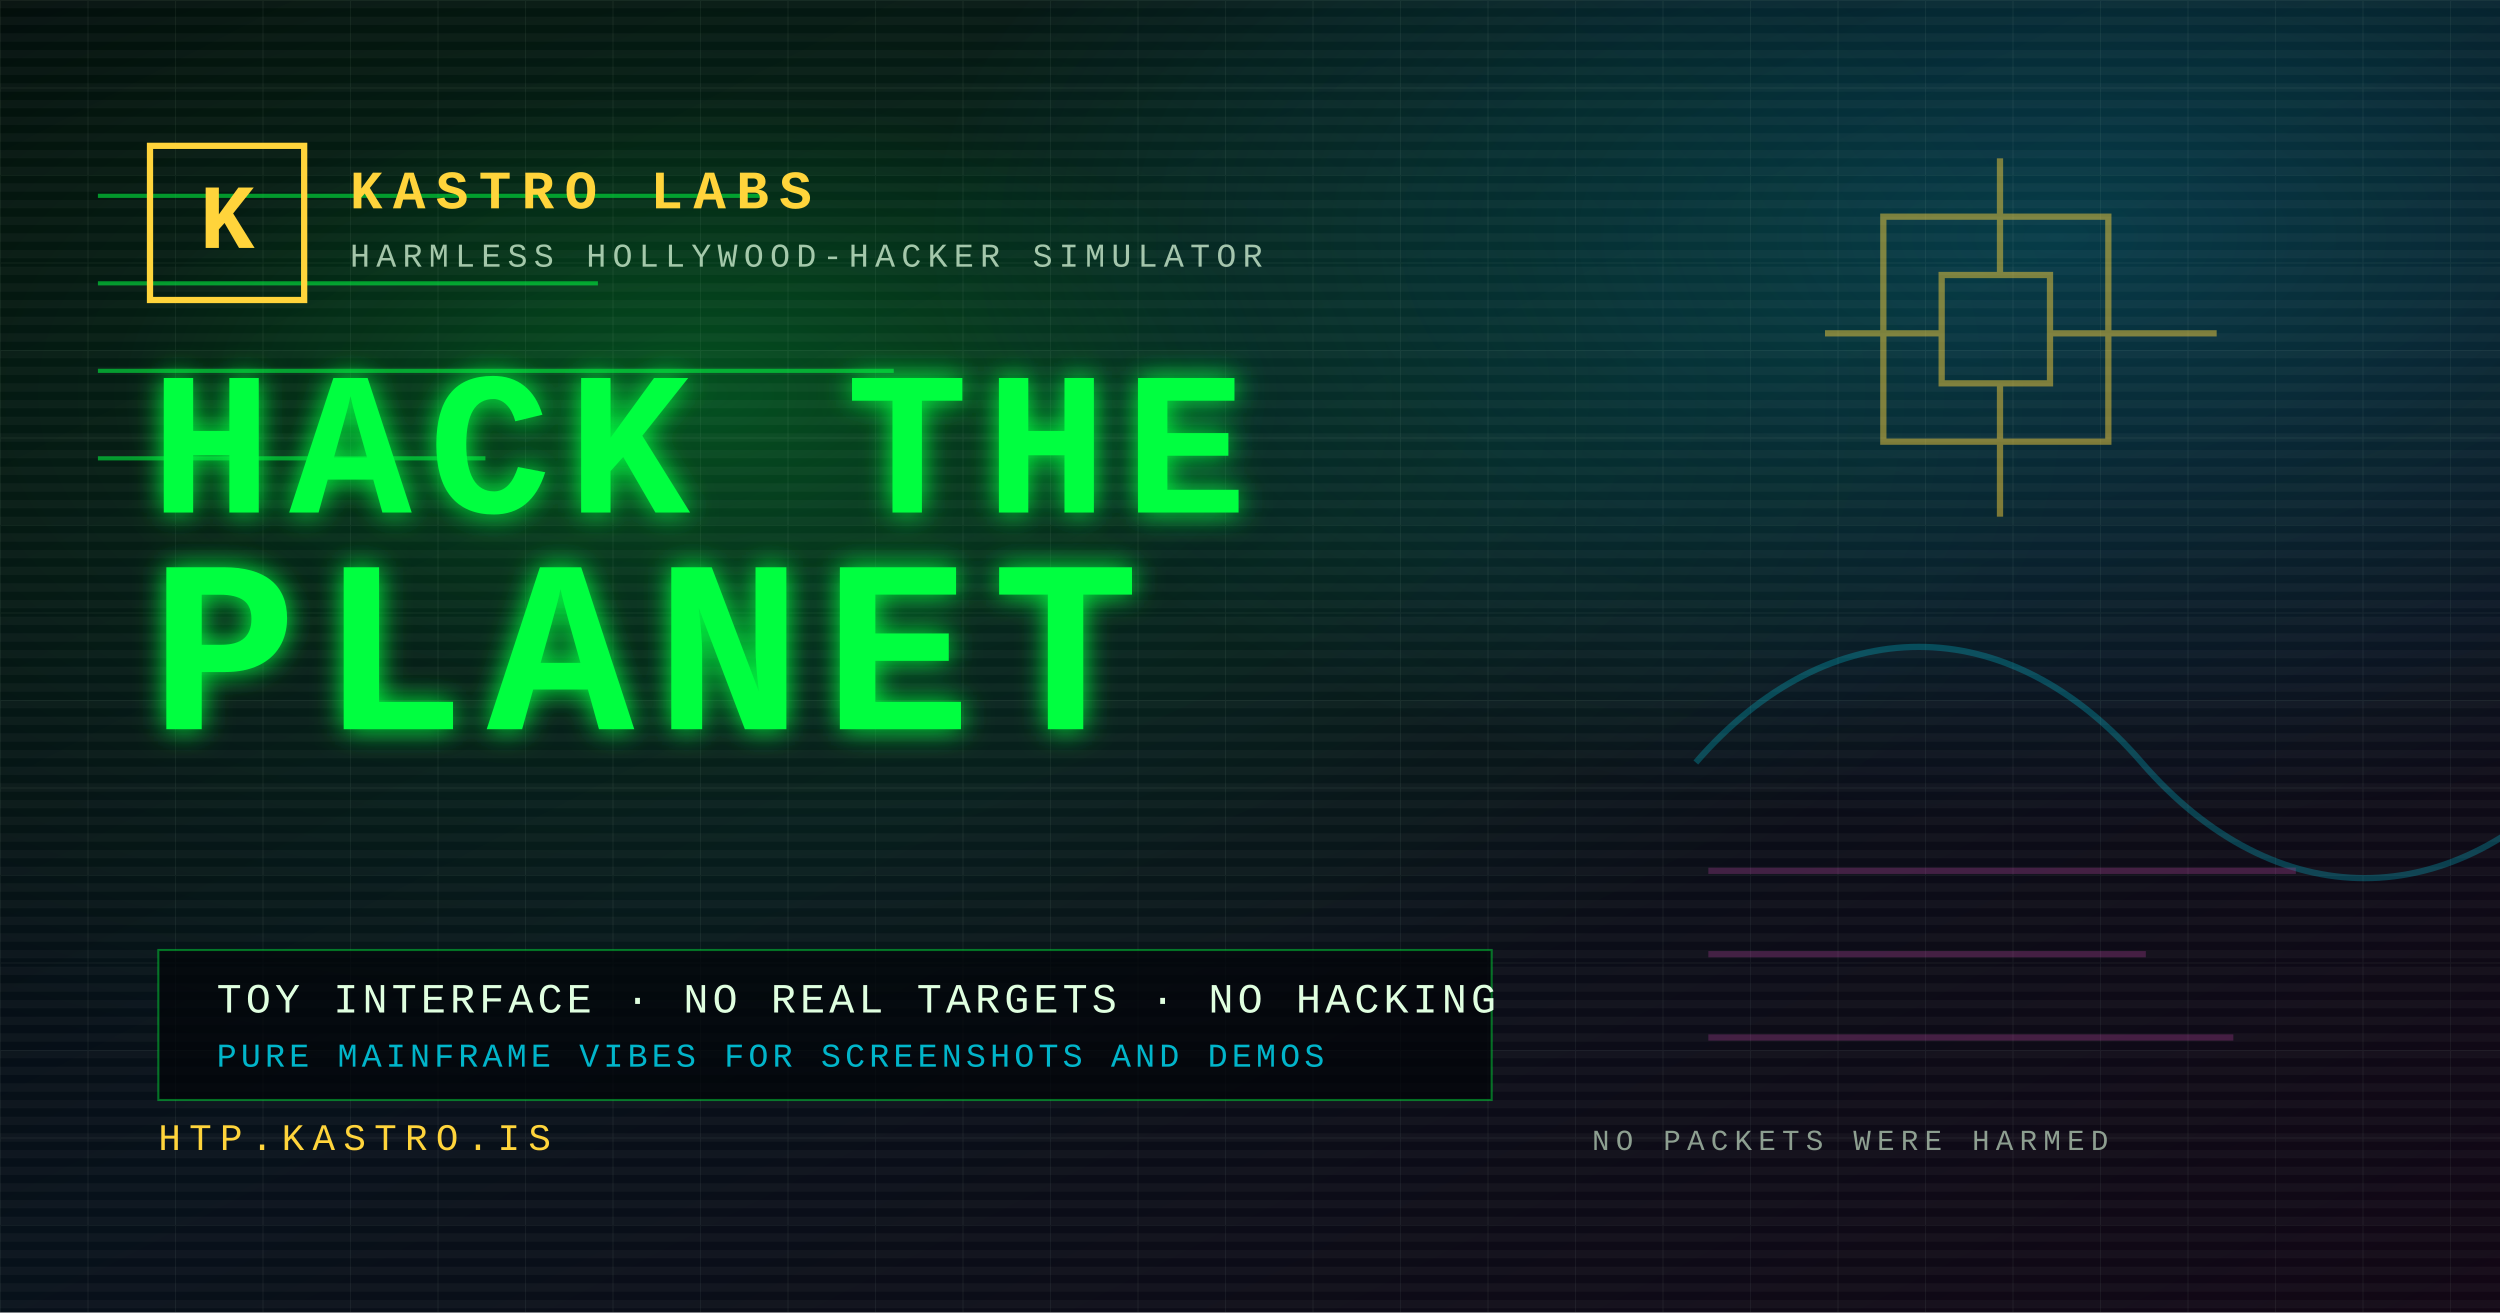
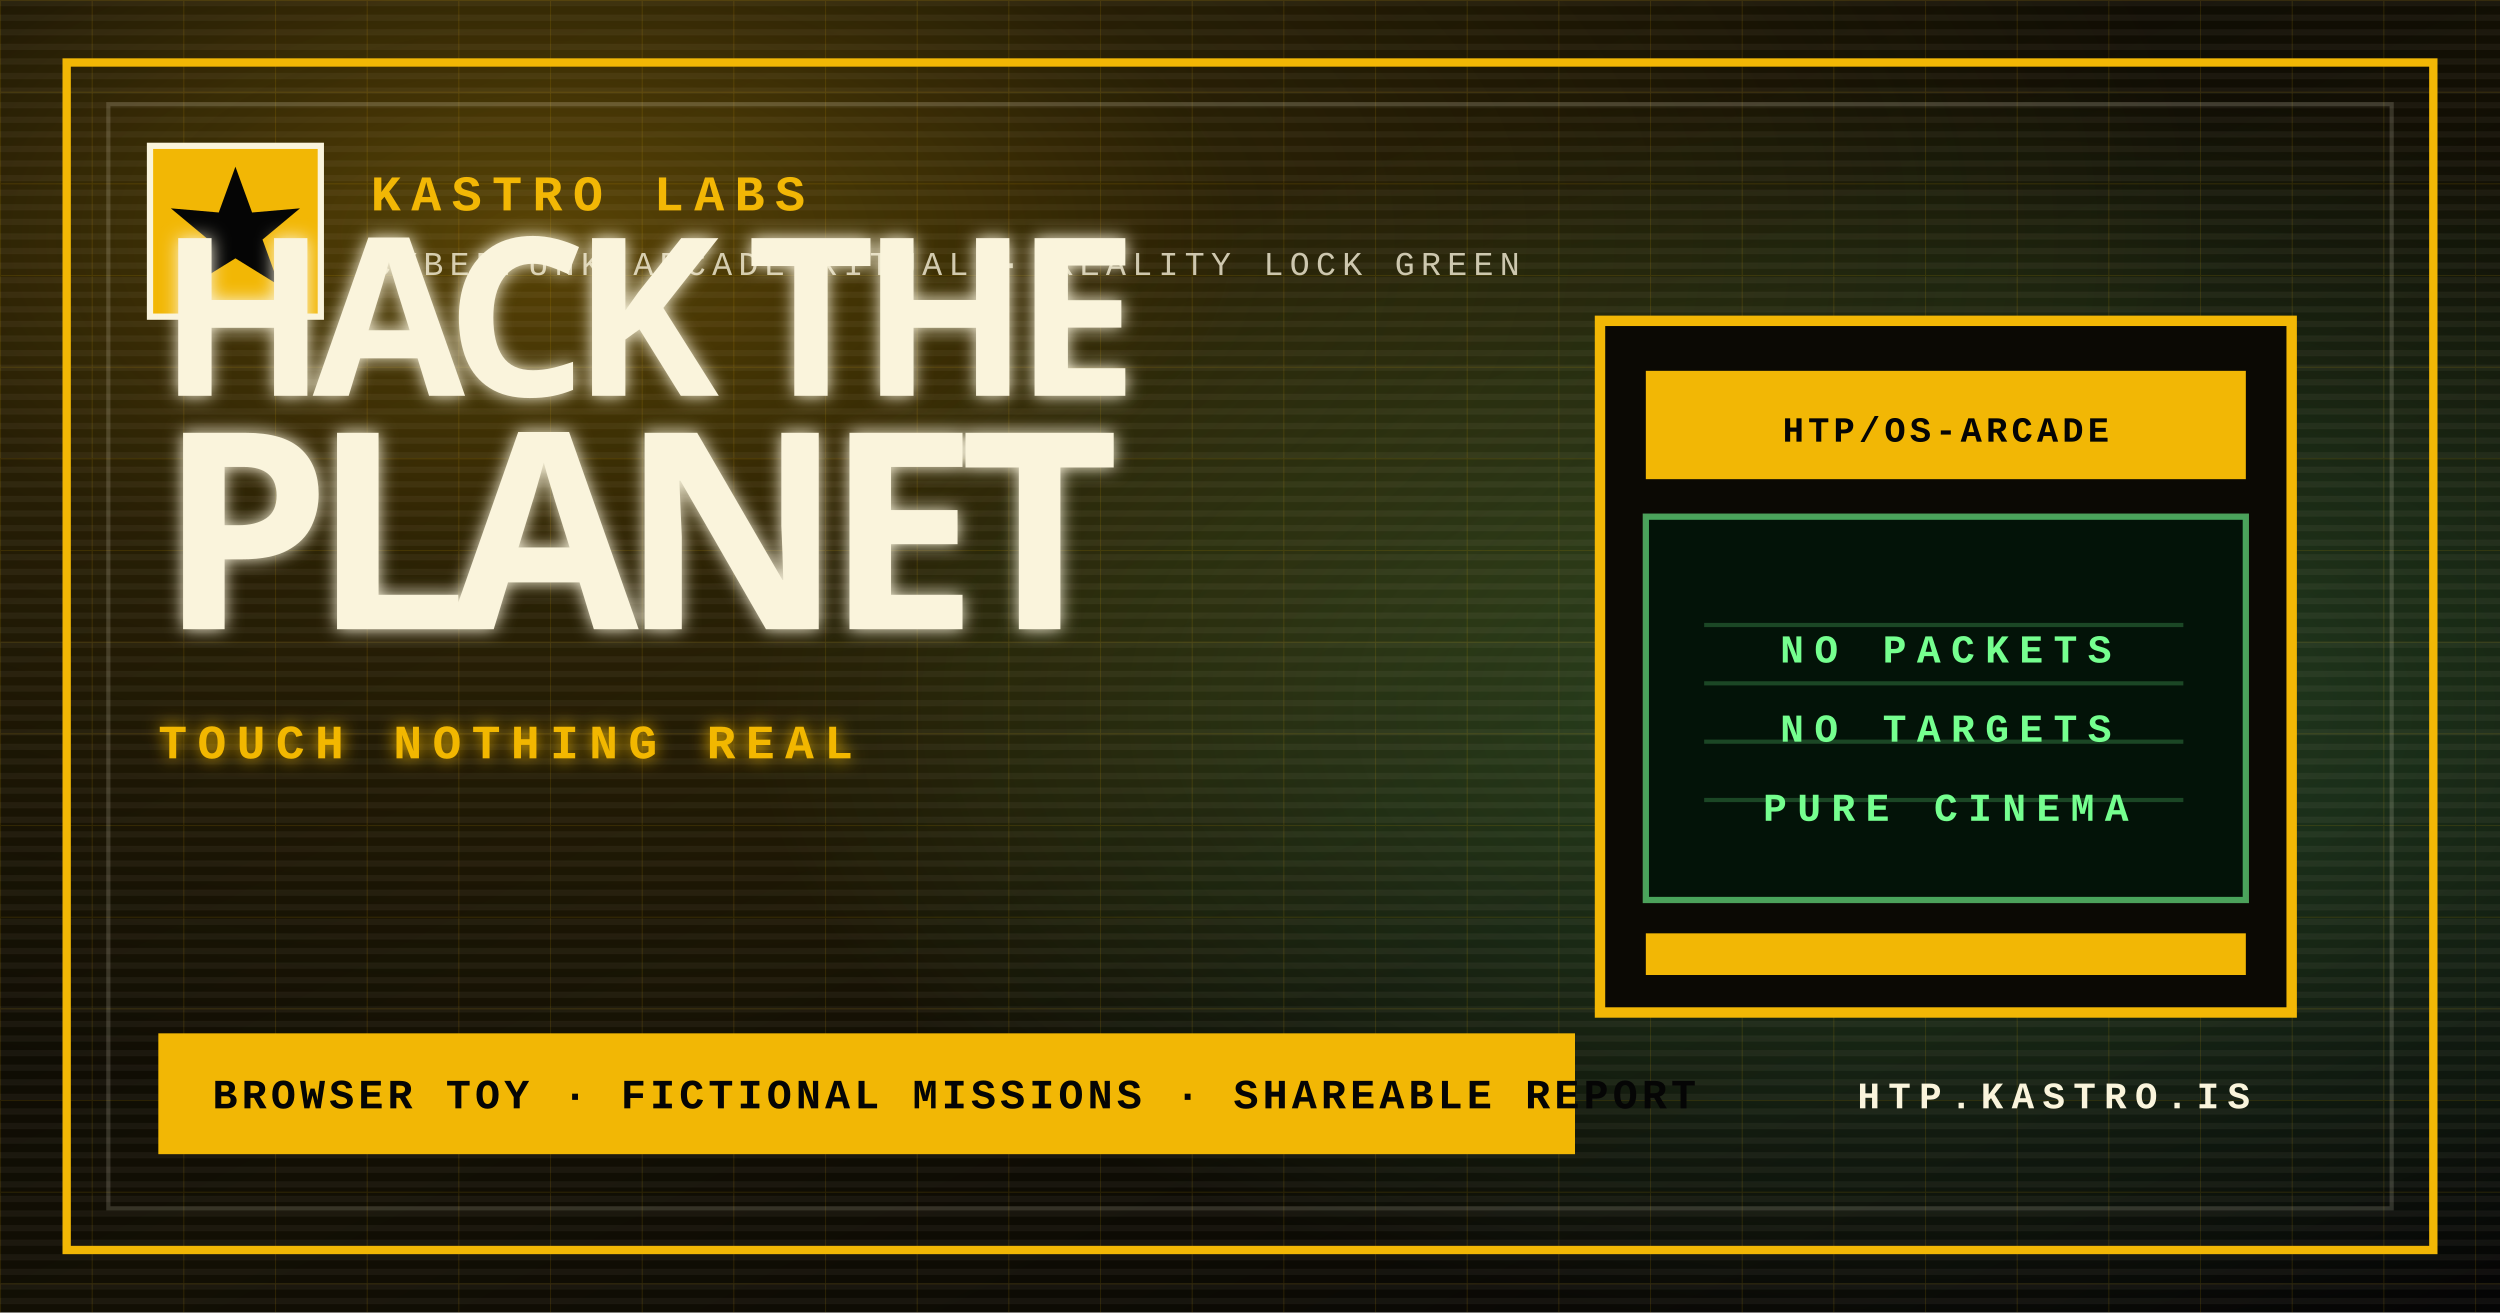
<svg xmlns="http://www.w3.org/2000/svg" width="1200" height="630" viewBox="0 0 1200 630" role="img" aria-labelledby="title desc">
  <defs>
    <linearGradient id="bg" x1="0" x2="1" y1="0" y2="1">
-       <stop offset="0" stop-color="#030509" />
-       <stop offset="0.48" stop-color="#07111a" />
-       <stop offset="1" stop-color="#120715" />
+       <stop offset="0" stop-color="#050505" />
+       <stop offset="0.52" stop-color="#120f04" />
+       <stop offset="1" stop-color="#050505" />
    </linearGradient>
-     <radialGradient id="greenGlow" cx="28%" cy="30%" r="55%">
-       <stop offset="0" stop-color="#00ff41" stop-opacity="0.28" />
-       <stop offset="0.42" stop-color="#00ff41" stop-opacity="0.08" />
-       <stop offset="1" stop-color="#00ff41" stop-opacity="0" />
+     <radialGradient id="yellowGlow" cx="22%" cy="18%" r="66%">
+       <stop offset="0" stop-color="#f2b705" stop-opacity="0.34" />
+       <stop offset="0.42" stop-color="#f2b705" stop-opacity="0.12" />
+       <stop offset="1" stop-color="#f2b705" stop-opacity="0" />
    </radialGradient>
-     <radialGradient id="cyanGlow" cx="82%" cy="18%" r="45%">
-       <stop offset="0" stop-color="#00e5ff" stop-opacity="0.2" />
-       <stop offset="1" stop-color="#00e5ff" stop-opacity="0" />
+     <radialGradient id="greenGlow" cx="78%" cy="54%" r="48%">
+       <stop offset="0" stop-color="#75ff8f" stop-opacity="0.23" />
+       <stop offset="1" stop-color="#75ff8f" stop-opacity="0" />
    </radialGradient>
-     <filter id="softGlow" x="-30%" y="-30%" width="160%" height="160%">
-       <feGaussianBlur stdDeviation="7" result="blur" />
+     <pattern id="grid" width="44" height="44" patternUnits="userSpaceOnUse">
+       <path d="M44 0H0V44" fill="none" stroke="#f2b705" stroke-opacity="0.12" stroke-width="1" />
+     </pattern>
+     <pattern id="scan" width="1" height="7" patternUnits="userSpaceOnUse">
+       <rect width="1" height="3" fill="#faf4dc" opacity="0.05" />
+     </pattern>
+     <filter id="hardGlow" x="-20%" y="-20%" width="140%" height="140%">
+       <feGaussianBlur stdDeviation="4" result="blur" />
      <feMerge>
        <feMergeNode in="blur" />
        <feMergeNode in="SourceGraphic" />
      </feMerge>
    </filter>
-     <pattern id="grid" width="42" height="42" patternUnits="userSpaceOnUse">
-       <path d="M42 0H0V42" fill="none" stroke="#e0ffe0" stroke-opacity="0.055" stroke-width="1" />
-     </pattern>
-     <pattern id="scan" width="1" height="8" patternUnits="userSpaceOnUse">
-       <rect width="1" height="4" fill="#ffffff" opacity="0.035" />
-     </pattern>
  </defs>
  <rect width="1200" height="630" fill="url(#bg)" />
+   <rect width="1200" height="630" fill="url(#yellowGlow)" />
  <rect width="1200" height="630" fill="url(#greenGlow)" />
-   <rect width="1200" height="630" fill="url(#cyanGlow)" />
  <rect width="1200" height="630" fill="url(#grid)" />
  <rect width="1200" height="630" fill="url(#scan)" />
-   <g opacity="0.55">
-     <path d="M48 94H364M48 136H286M48 178H428M48 220H232" stroke="#00ff41" stroke-width="2" stroke-linecap="square" />
-     <path d="M904 104h108v108H904zM932 132h52v52h-52zM960 76v56M960 184v64M876 160h56M984 160h80" fill="none" stroke="#ffd43b" stroke-width="3" opacity="0.86" />
-     <path d="M814 366c64-74 150-74 214 0s150 74 214 0" fill="none" stroke="#00e5ff" stroke-width="3" opacity="0.44" />
-     <path d="M820 418h282M820 458h210M820 498h252" stroke="#ff4fd8" stroke-width="3" opacity="0.36" />
+   <rect x="32" y="30" width="1136" height="570" fill="none" stroke="#f2b705" stroke-width="4" />
+   <rect x="52" y="50" width="1096" height="530" fill="none" stroke="#faf4dc" stroke-opacity="0.16" stroke-width="2" />
+   <g transform="translate(72 70)">
+     <rect x="0" y="0" width="82" height="82" fill="#f2b705" stroke="#faf4dc" stroke-width="3" />
+     <path d="M41 10l8 22 23-2-18 15 8 22-21-13-21 13 8-22-18-15 23 2z" fill="#050505" />
+     <text x="106" y="31" font-family="Space Mono, Courier New, monospace" font-size="24" font-weight="700" letter-spacing="5" fill="#f2b705">KASTRO LABS</text>
+     <text x="106" y="62" font-family="Space Mono, Courier New, monospace" font-size="16" letter-spacing="3" fill="#faf4dc" opacity="0.78">CYBERPUNK ARCADE RITUAL · REALITY LOCK GREEN</text>
  </g>
-   <g transform="translate(72 70)">
-     <rect x="0" y="0" width="74" height="74" fill="none" stroke="#ffd43b" stroke-width="3" />
-     <text x="37" y="49" text-anchor="middle" font-family="Courier New, monospace" font-size="44" font-weight="700" fill="#ffd43b">K</text>
-     <text x="96" y="30" font-family="Courier New, monospace" font-size="26" font-weight="700" letter-spacing="5" fill="#ffd43b">KASTRO LABS</text>
-     <text x="96" y="58" font-family="Courier New, monospace" font-size="16" letter-spacing="3" fill="#e0ffe0" opacity="0.72">HARMLESS HOLLYWOOD-HACKER SIMULATOR</text>
+   <g transform="translate(76 190)" filter="url(#hardGlow)">
+     <text font-family="Archivo Black, Arial Black, sans-serif" font-size="106" font-weight="900" letter-spacing="-7" fill="#faf4dc">HACK THE</text>
+     <text y="112" font-family="Archivo Black, Arial Black, sans-serif" font-size="132" font-weight="900" letter-spacing="-9" fill="#faf4dc">PLANET</text>
+     <text y="174" font-family="Space Mono, Courier New, monospace" font-size="23" font-weight="700" letter-spacing="5" fill="#f2b705">TOUCH NOTHING REAL</text>
  </g>
-   <g transform="translate(72 246)" filter="url(#softGlow)">
-     <text font-family="Courier New, monospace" font-size="98" font-weight="700" letter-spacing="8" fill="#00ff41">HACK THE</text>
-     <text y="104" font-family="Courier New, monospace" font-size="118" font-weight="700" letter-spacing="10" fill="#00ff41">PLANET</text>
+   <g transform="translate(768 154)">
+     <rect x="0" y="0" width="332" height="332" fill="#0b0904" stroke="#f2b705" stroke-width="5" />
+     <rect x="22" y="24" width="288" height="52" fill="#f2b705" />
+     <text x="166" y="58" text-anchor="middle" font-family="Space Mono, Courier New, monospace" font-size="17" font-weight="700" letter-spacing="2" fill="#050505">HTP/OS-ARCADE</text>
+     <rect x="22" y="94" width="288" height="184" fill="#031308" stroke="#75ff8f" stroke-opacity="0.62" stroke-width="3" />
+     <path d="M50 146h230M50 174h230M50 202h230M50 230h230" stroke="#75ff8f" stroke-opacity="0.22" stroke-width="2" />
+     <text x="166" y="164" text-anchor="middle" font-family="Space Mono, Courier New, monospace" font-size="19" font-weight="700" letter-spacing="5" fill="#75ff8f">NO PACKETS</text>
+     <text x="166" y="202" text-anchor="middle" font-family="Space Mono, Courier New, monospace" font-size="19" font-weight="700" letter-spacing="5" fill="#75ff8f">NO TARGETS</text>
+     <text x="166" y="240" text-anchor="middle" font-family="Space Mono, Courier New, monospace" font-size="19" font-weight="700" letter-spacing="5" fill="#75ff8f">PURE CINEMA</text>
+     <rect x="22" y="294" width="288" height="20" fill="#f2b705" />
  </g>
-   <g transform="translate(76 456)">
-     <rect x="0" y="0" width="640" height="72" fill="#020509" fill-opacity="0.74" stroke="#00ff41" stroke-opacity="0.42" />
-     <text x="28" y="30" font-family="Courier New, monospace" font-size="20" letter-spacing="2" fill="#e0ffe0">TOY INTERFACE · NO REAL TARGETS · NO HACKING</text>
-     <text x="28" y="56" font-family="Courier New, monospace" font-size="16" letter-spacing="2" fill="#00e5ff" opacity="0.78">PURE MAINFRAME VIBES FOR SCREENSHOTS AND DEMOS</text>
-   </g>
-   <g transform="translate(76 552)">
-     <text font-family="Courier New, monospace" font-size="18" letter-spacing="4" fill="#ffd43b">HTP.KASTRO.IS</text>
-     <text x="936" font-family="Courier New, monospace" font-size="14" letter-spacing="3" text-anchor="end" fill="#e0ffe0" opacity="0.6">NO PACKETS WERE HARMED</text>
+   <g transform="translate(76 496)">
+     <rect x="0" y="0" width="680" height="58" fill="#f2b705" />
+     <text x="26" y="36" font-family="Space Mono, Courier New, monospace" font-size="20" font-weight="700" letter-spacing="2" fill="#050505">BROWSER TOY · FICTIONAL MISSIONS · SHAREABLE REPORT</text>
+     <text x="1004" y="36" text-anchor="end" font-family="Space Mono, Courier New, monospace" font-size="18" font-weight="700" letter-spacing="4" fill="#faf4dc">HTP.KASTRO.IS</text>
  </g>
</svg>
